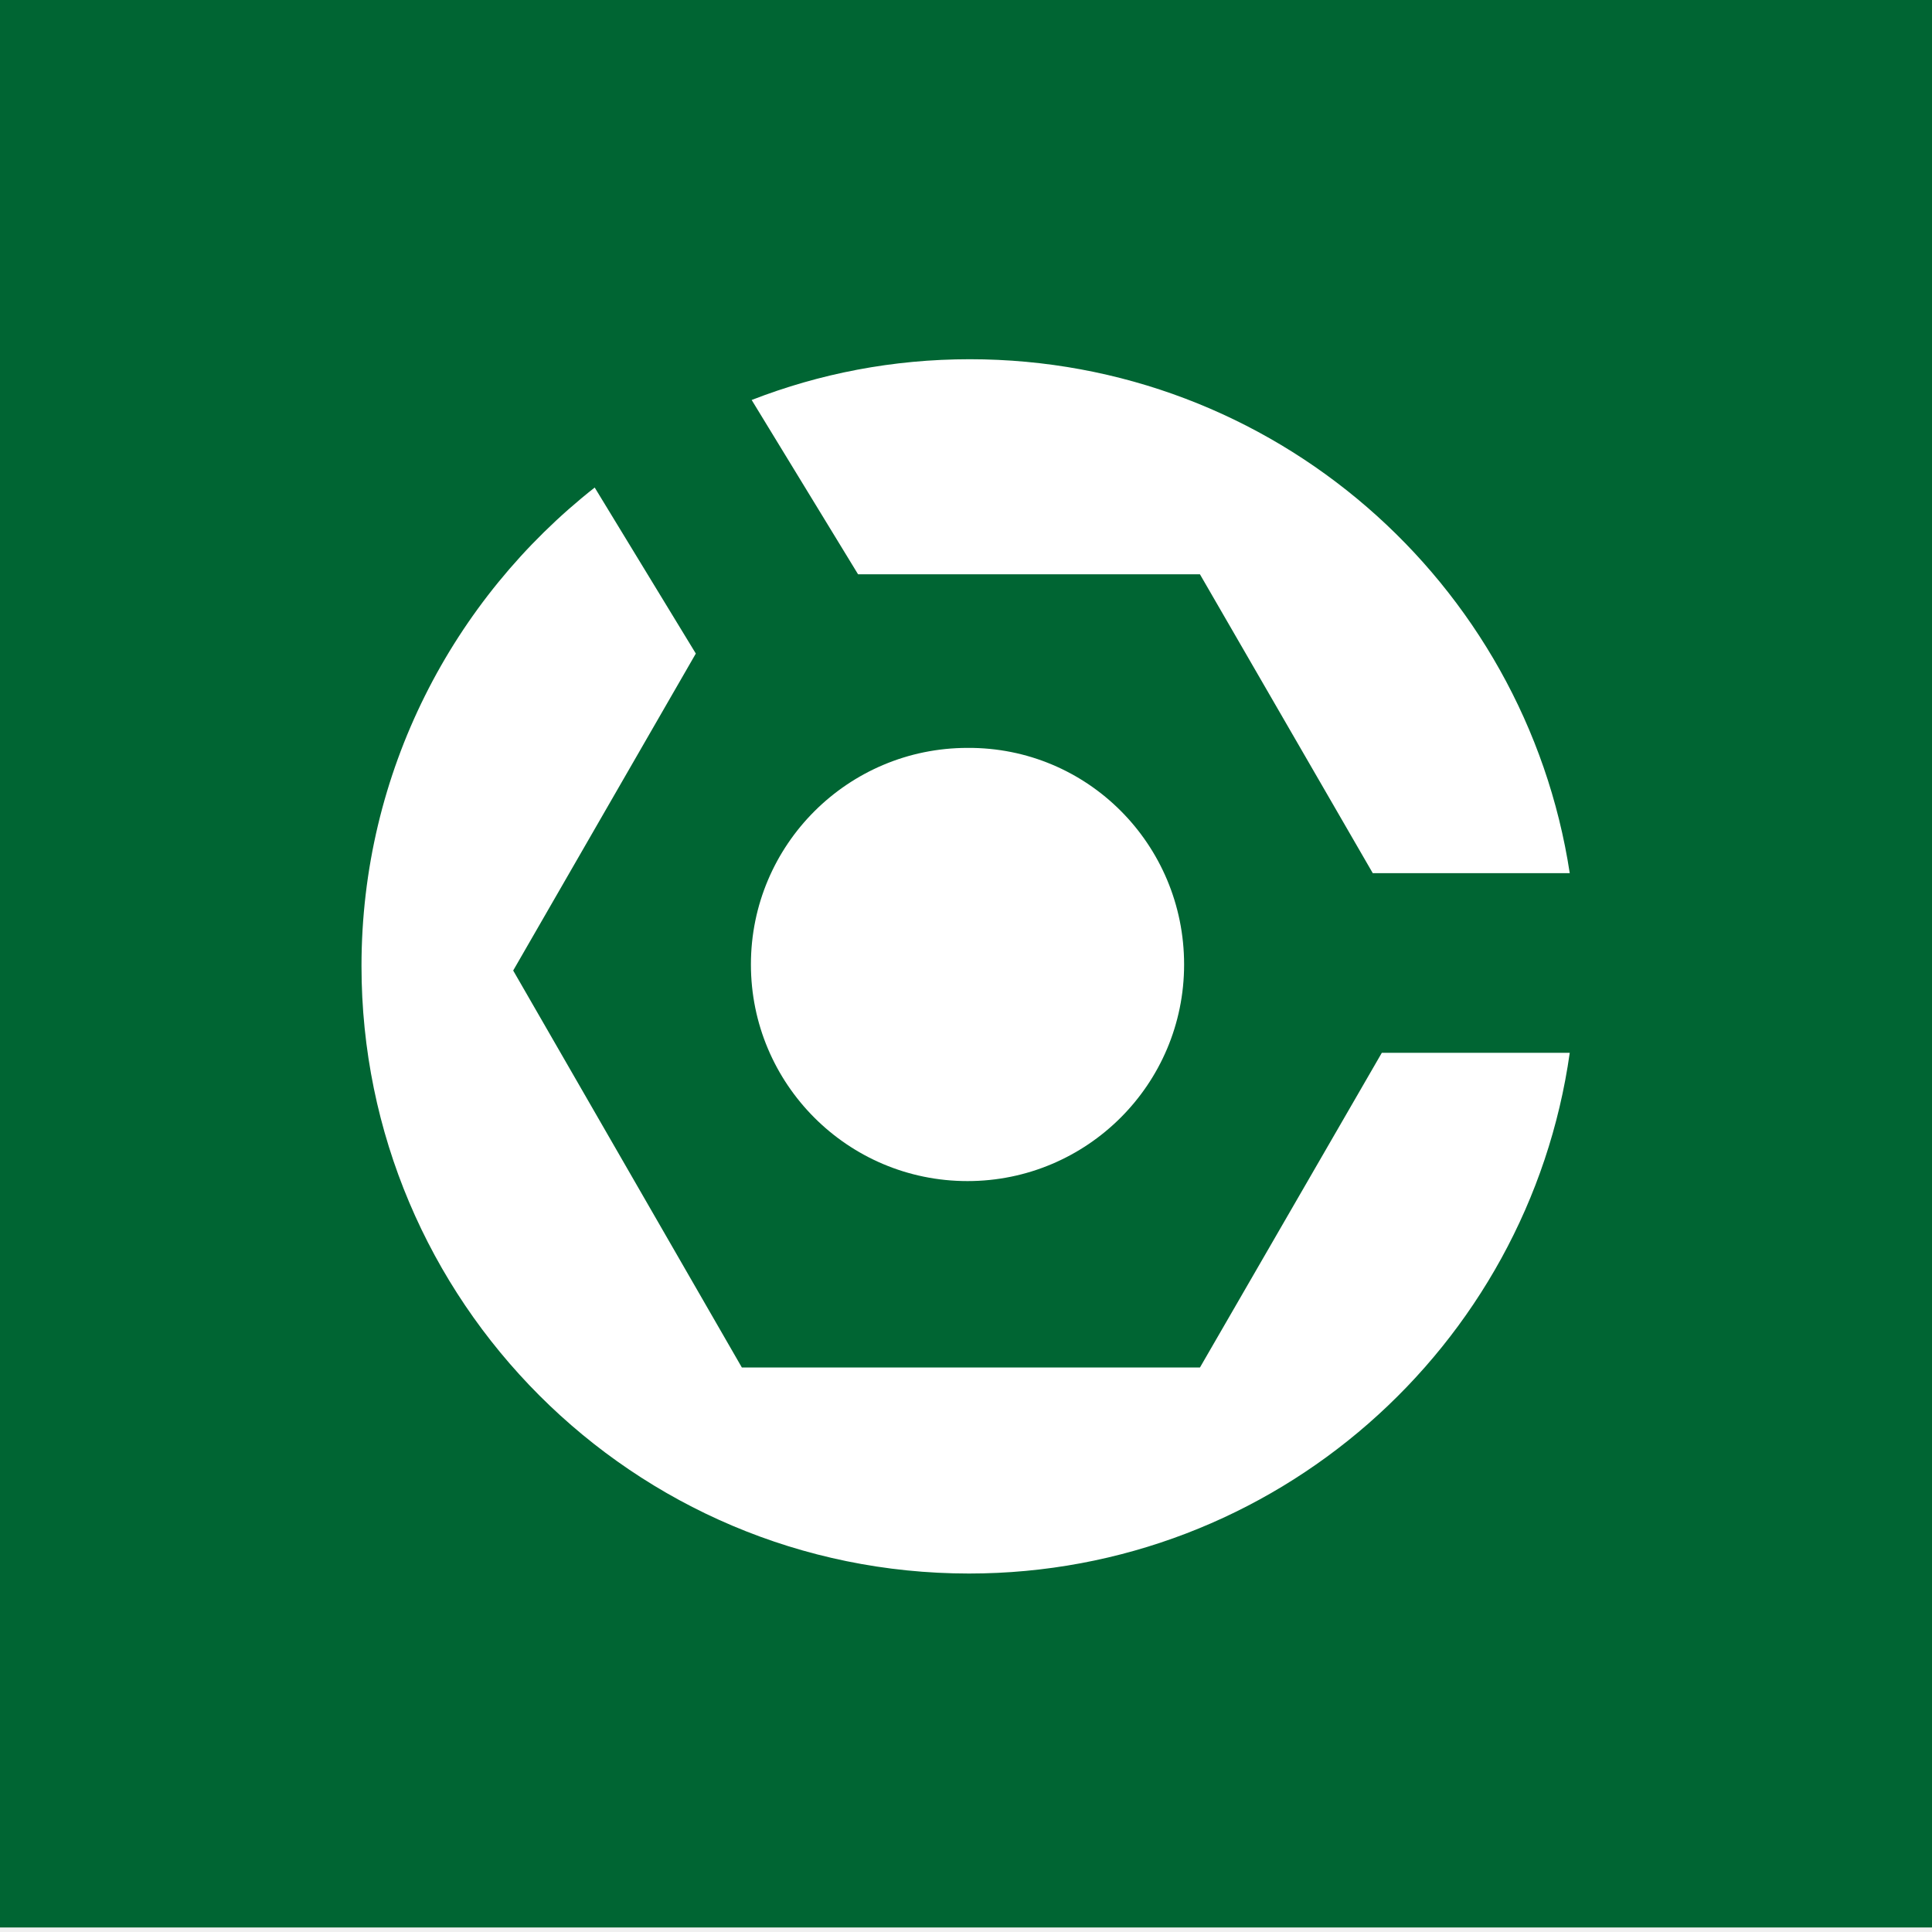
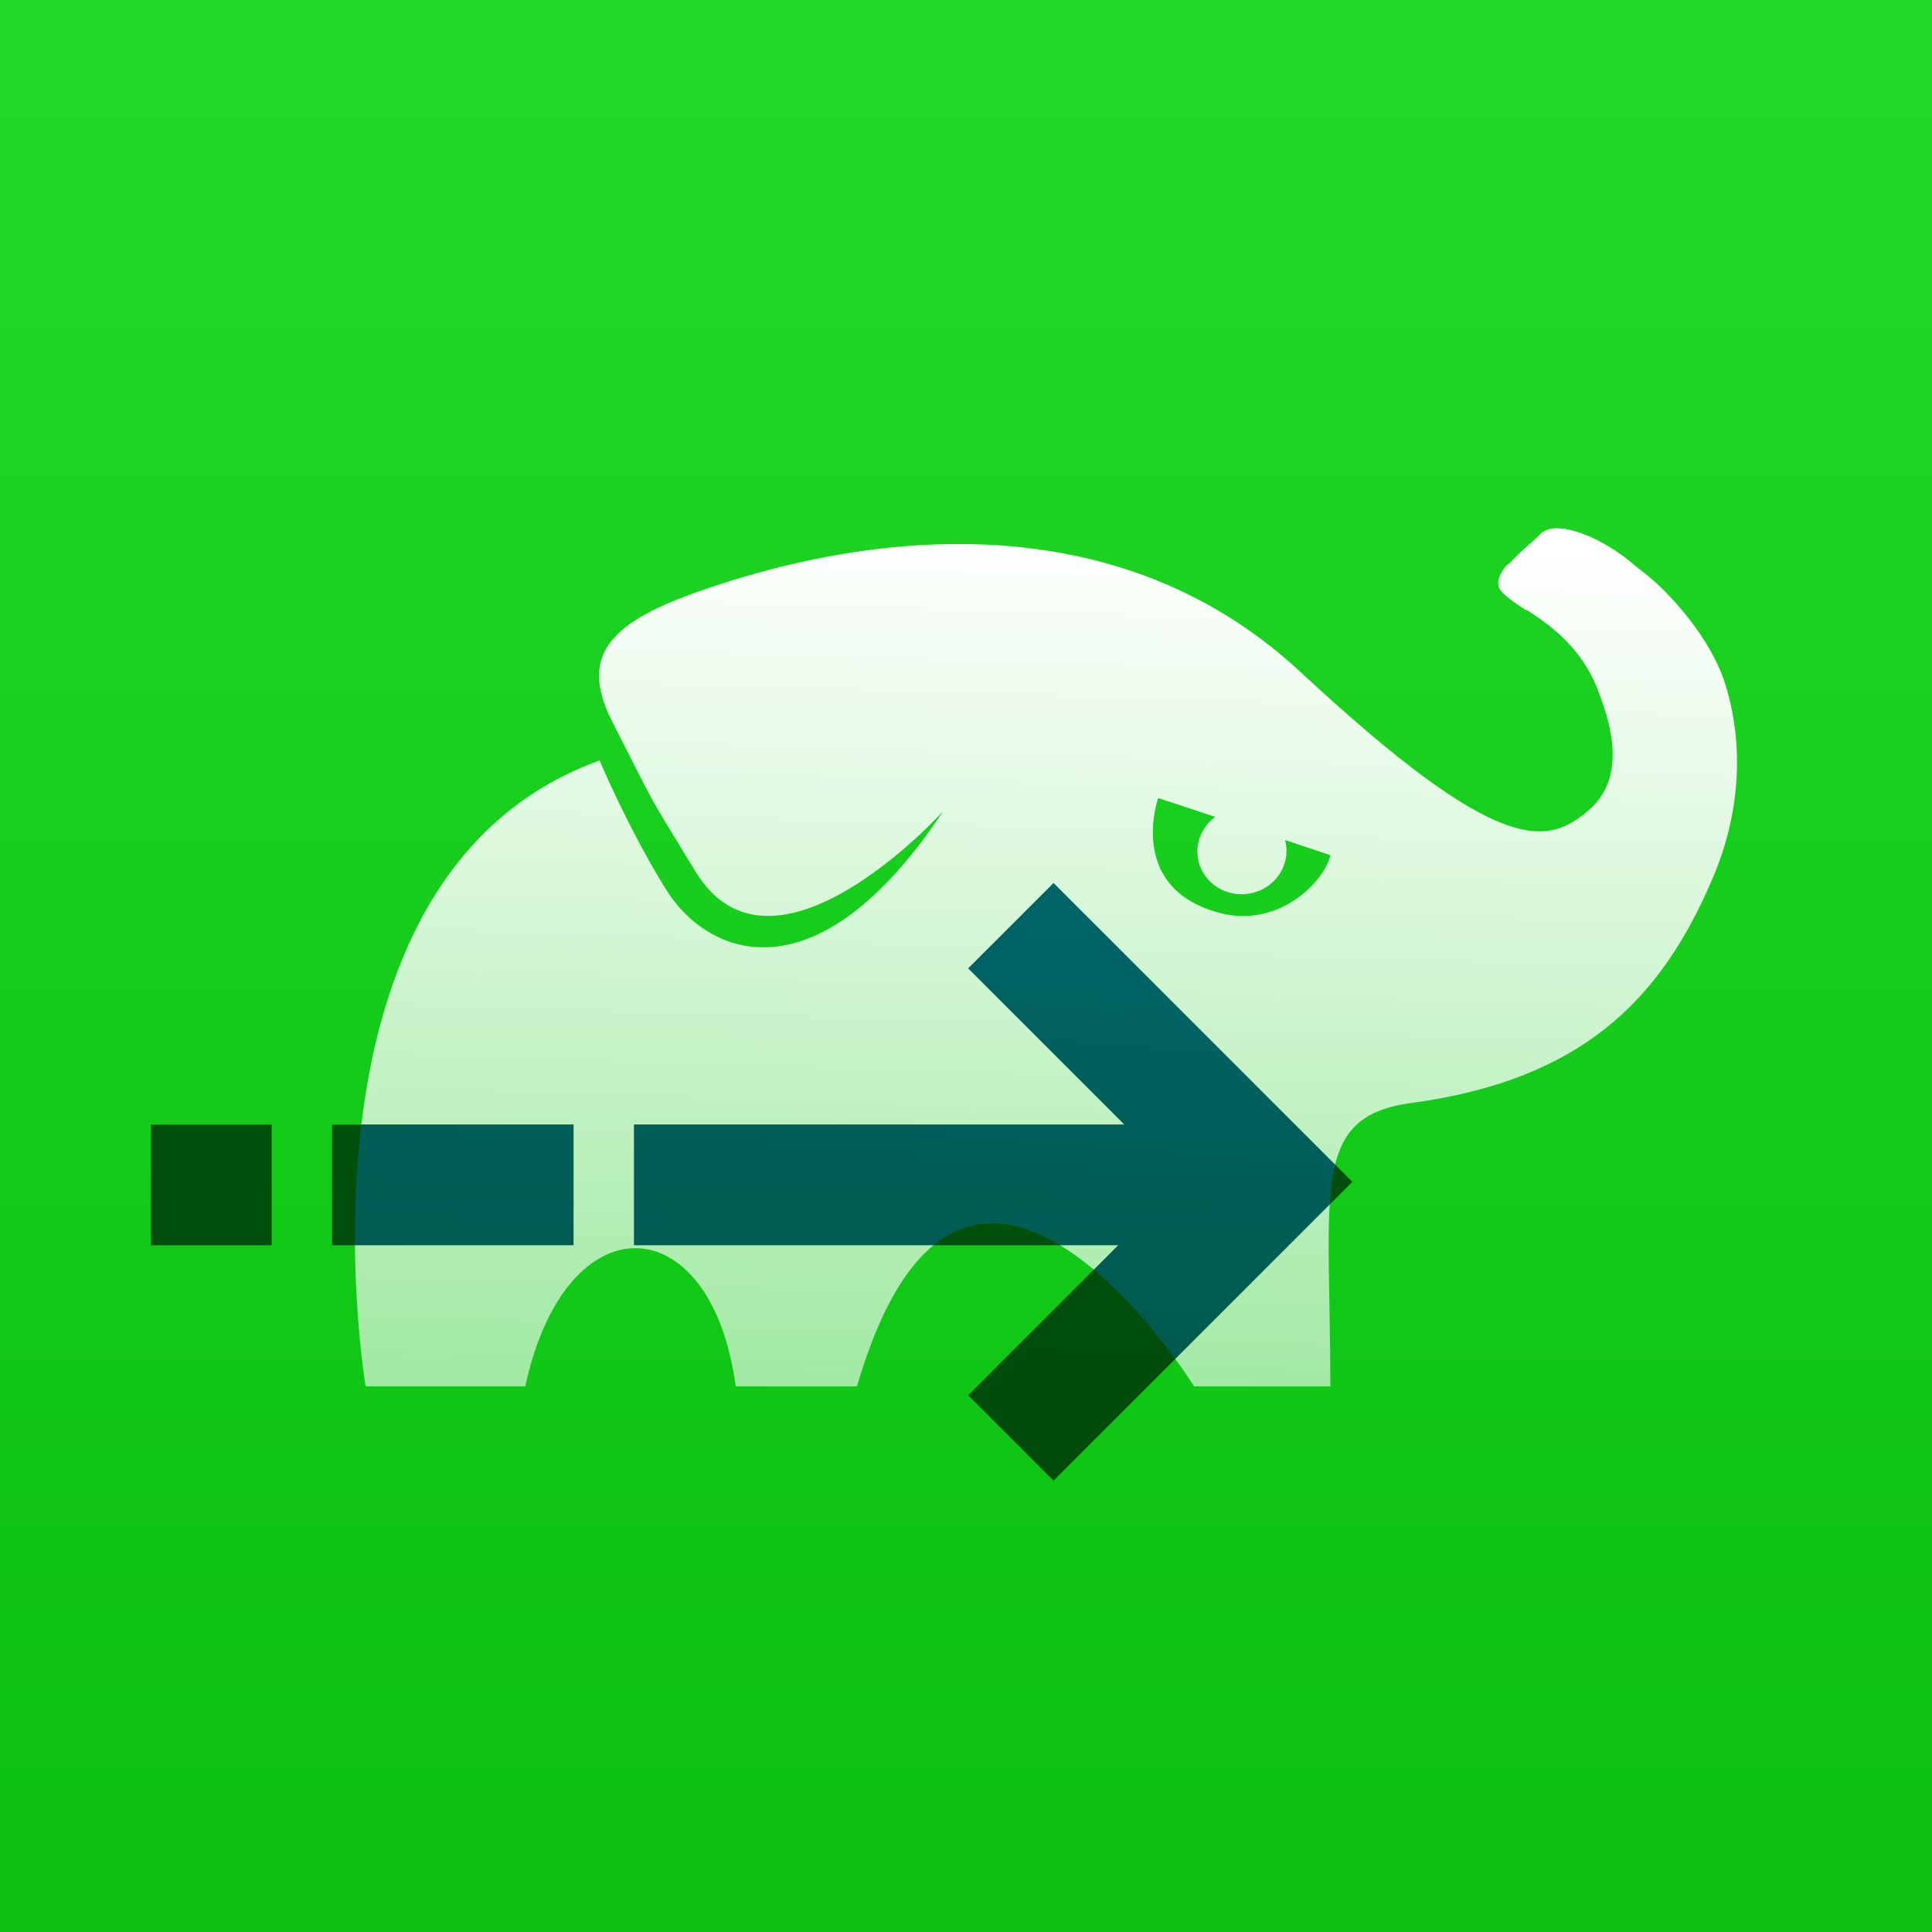
- <svg xmlns="http://www.w3.org/2000/svg" version="1.1" id="Layer_1" x="0px" y="0px" viewBox="0 0 256 256" enable-background="new 0 0 256 256" xml:space="preserve">
-   <rect y="-0.6" fill="#006533" width="256" height="256" />
-   <g>
-     <path fill="#FFFFFF" d="M113.7,76.1H159l22.9,39.6h26.1c-5.9-38.6-39.3-68.1-79.5-68.1c-10.2,0-19.9,1.9-28.9,5.4L113.7,76.1" />
-     <path fill="#FFFFFF" d="M183.1,139.5L159,181.2H98.3L68,128.6l24.2-42l-13.4-22C60,79.4,47.9,102.3,47.9,128   c0,44.4,36,80.5,80.5,80.5c40.5,0,74.1-30,79.6-69H183.1" />
-     <path fill="#FFFFFF" d="M156.9,127.8c0,15.9-12.9,28.7-28.7,28.7c-15.9,0-28.7-12.9-28.7-28.7c0-15.9,12.9-28.7,28.7-28.7   C144.1,99,156.9,111.9,156.9,127.8" />
+ <svg xmlns="http://www.w3.org/2000/svg" width="256px" height="256px" viewBox="0 0 256 256" version="1.1">
+   <defs>
+     <linearGradient x1="50%" y1="0.689%" x2="50%" y2="97.648%" id="linearGradient-1">
+       <stop stop-color="#22DA27" offset="0%" />
+       <stop stop-color="#0BC010" offset="100%" />
+     </linearGradient>
+     <linearGradient x1="50%" y1="0%" x2="41.664%" y2="168.636%" id="linearGradient-2">
+       <stop stop-color="#FFFFFF" offset="0%" />
+       <stop stop-color="#FFFFFF" stop-opacity="0.34" offset="100%" />
+     </linearGradient>
+     <linearGradient x1="368.907%" y1="-611.979%" x2="208.542%" y2="352.291%" id="linearGradient-3">
+       <stop stop-color="#008DA0" offset="0%" />
+       <stop stop-color="#005466" offset="100%" />
+     </linearGradient>
+   </defs>
+   <g id="New-Icons" stroke="none" stroke-width="1" fill="none" fill-rule="evenodd">
+     <g id="Gradle-Runner">
+       <g id="gradle-runner-stepicon">
+         <rect id="Rectangle-path" fill="url(#linearGradient-1)" fill-rule="nonzero" x="0" y="0" width="256" height="256" />
+         <path d="M202.276,80.791 C202.248,80.813 202.22,80.836 202.193,80.86 C201.26,80.238 200.327,79.615 199.601,78.993 C199.02,78.477 198.44,78.002 198.534,77.166 C198.53,76.643 198.785,75.975 199.497,75.054 C199.609,74.902 199.781,74.772 199.999,74.662 C201.274,73.19 203.49,71.465 203.955,70.907 C205.986,68.471 212.59,71.304 216.854,75.122 C221.566,78.522 226.617,84.793 228.421,90.086 C230.909,97.55 231.013,106.984 226.866,116.522 C220.024,132.591 209.45,143.165 186.849,146.172 C173.58,148.038 176.275,157.783 176.275,183.7 L158.237,183.7 C158.237,183.7 127.758,135.079 113.555,183.7 L97.486,183.7 C94.272,159.752 74.99,158.819 69.599,183.7 L48.45,183.7 C48.45,183.7 36.943,116.107 79.448,100.764 C79.448,100.764 83.283,109.887 88.259,117.87 C93.754,126.682 108.164,132.798 124.959,107.503 C124.959,107.503 102.359,132.487 92.095,115.382 C85.564,104.6 87.741,108.643 81.106,95.581 C76.234,86.043 81.936,81.896 94.376,77.749 C106.816,73.603 144.345,63.028 172.336,89.049 C198.668,113.516 205.095,112.271 210.797,107.088 C215.877,102.423 212.974,94.751 211.73,91.434 C209.502,85.671 205.338,82.813 202.276,80.791 Z M161.027,108.241 C156.328,106.684 153.468,105.74 153.468,105.74 C153.468,105.74 149.425,117.04 160.621,120.669 C169.018,123.572 175.549,116.833 176.275,113.308 C174.183,112.611 172.176,111.943 170.281,111.312 C170.354,111.587 170.407,111.87 170.438,112.161 C170.771,115.293 168.41,118.111 165.164,118.456 C161.919,118.8 159.019,116.542 158.686,113.41 C158.466,111.343 159.42,109.413 161.027,108.241 Z" id="Combined-Shape" fill="url(#linearGradient-2)" fill-rule="nonzero" />
+         <path d="M148.971,149 L128.284,128.314 L139.598,117 L179.196,156.598 L139.598,196.196 L128.284,184.882 L148.167,165 L84,165 L84,149 L148.971,149 Z M44,165 L44,149 L76,149 L76,165 L44,165 Z M20,165 L20,149 L36,149 L36,165 L20,165 Z" id="Combined-Shape" fill="url(#linearGradient-3)" style="mix-blend-mode: multiply;" />
+       </g>
+     </g>
  </g>
</svg>
